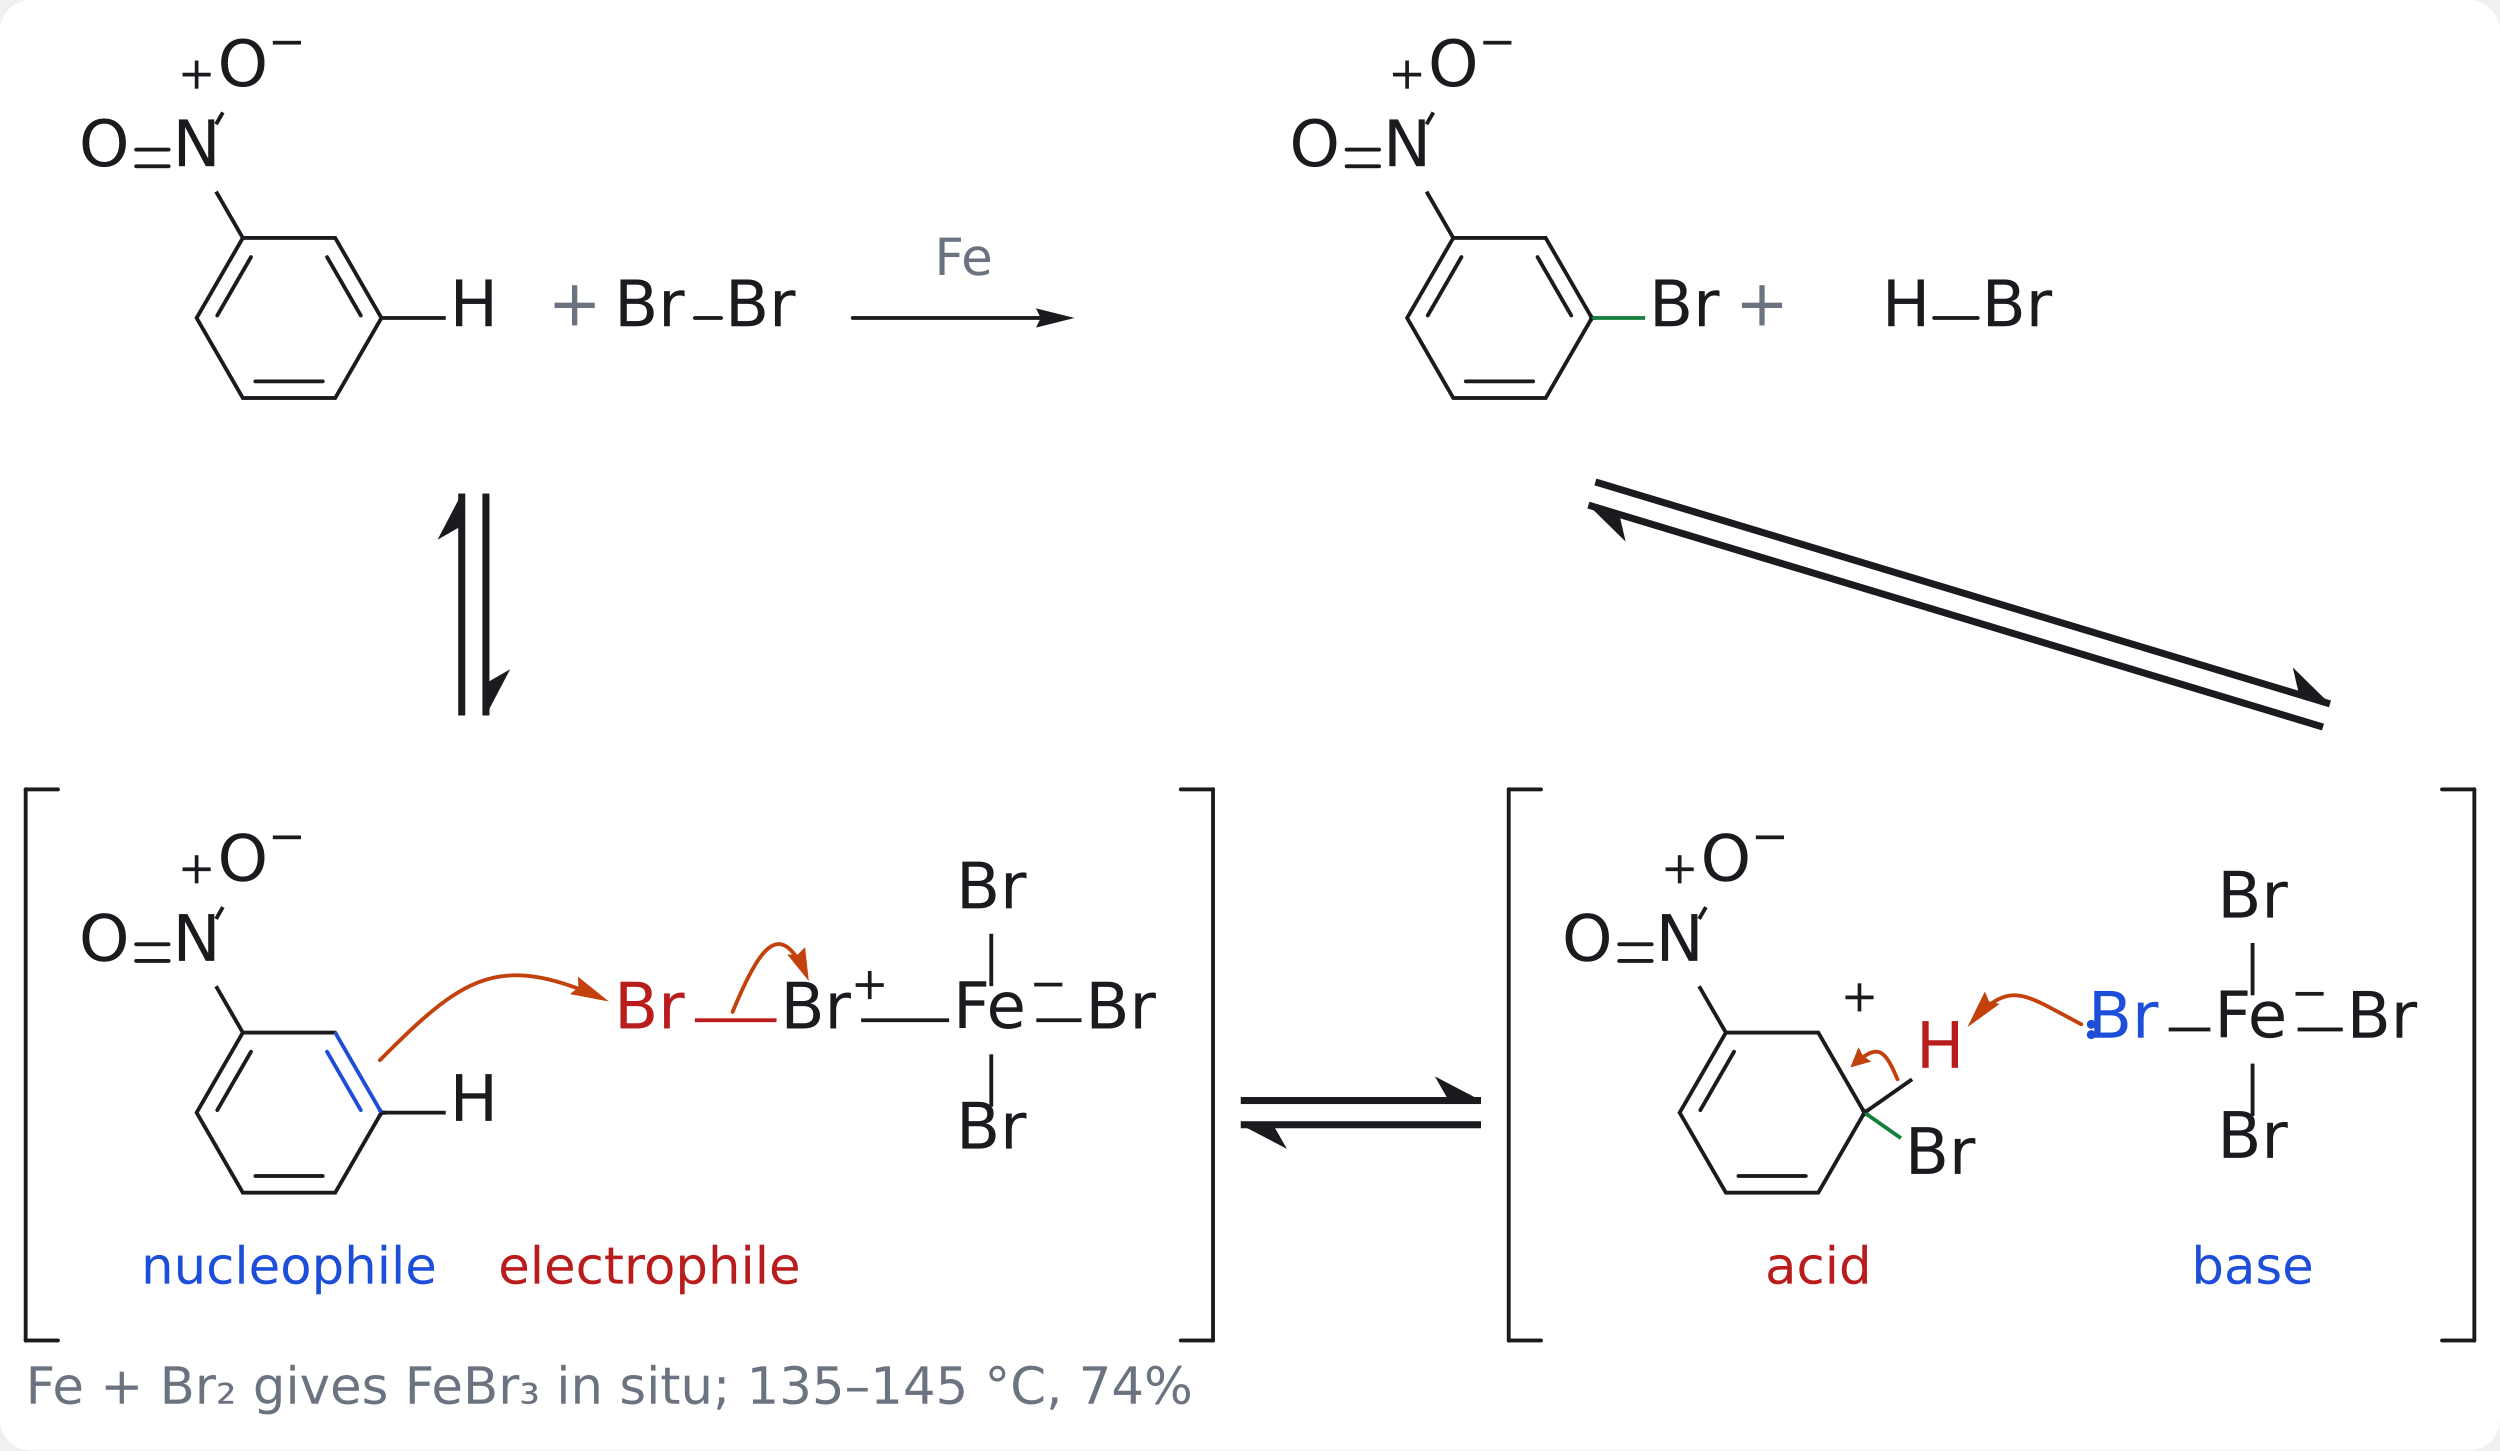
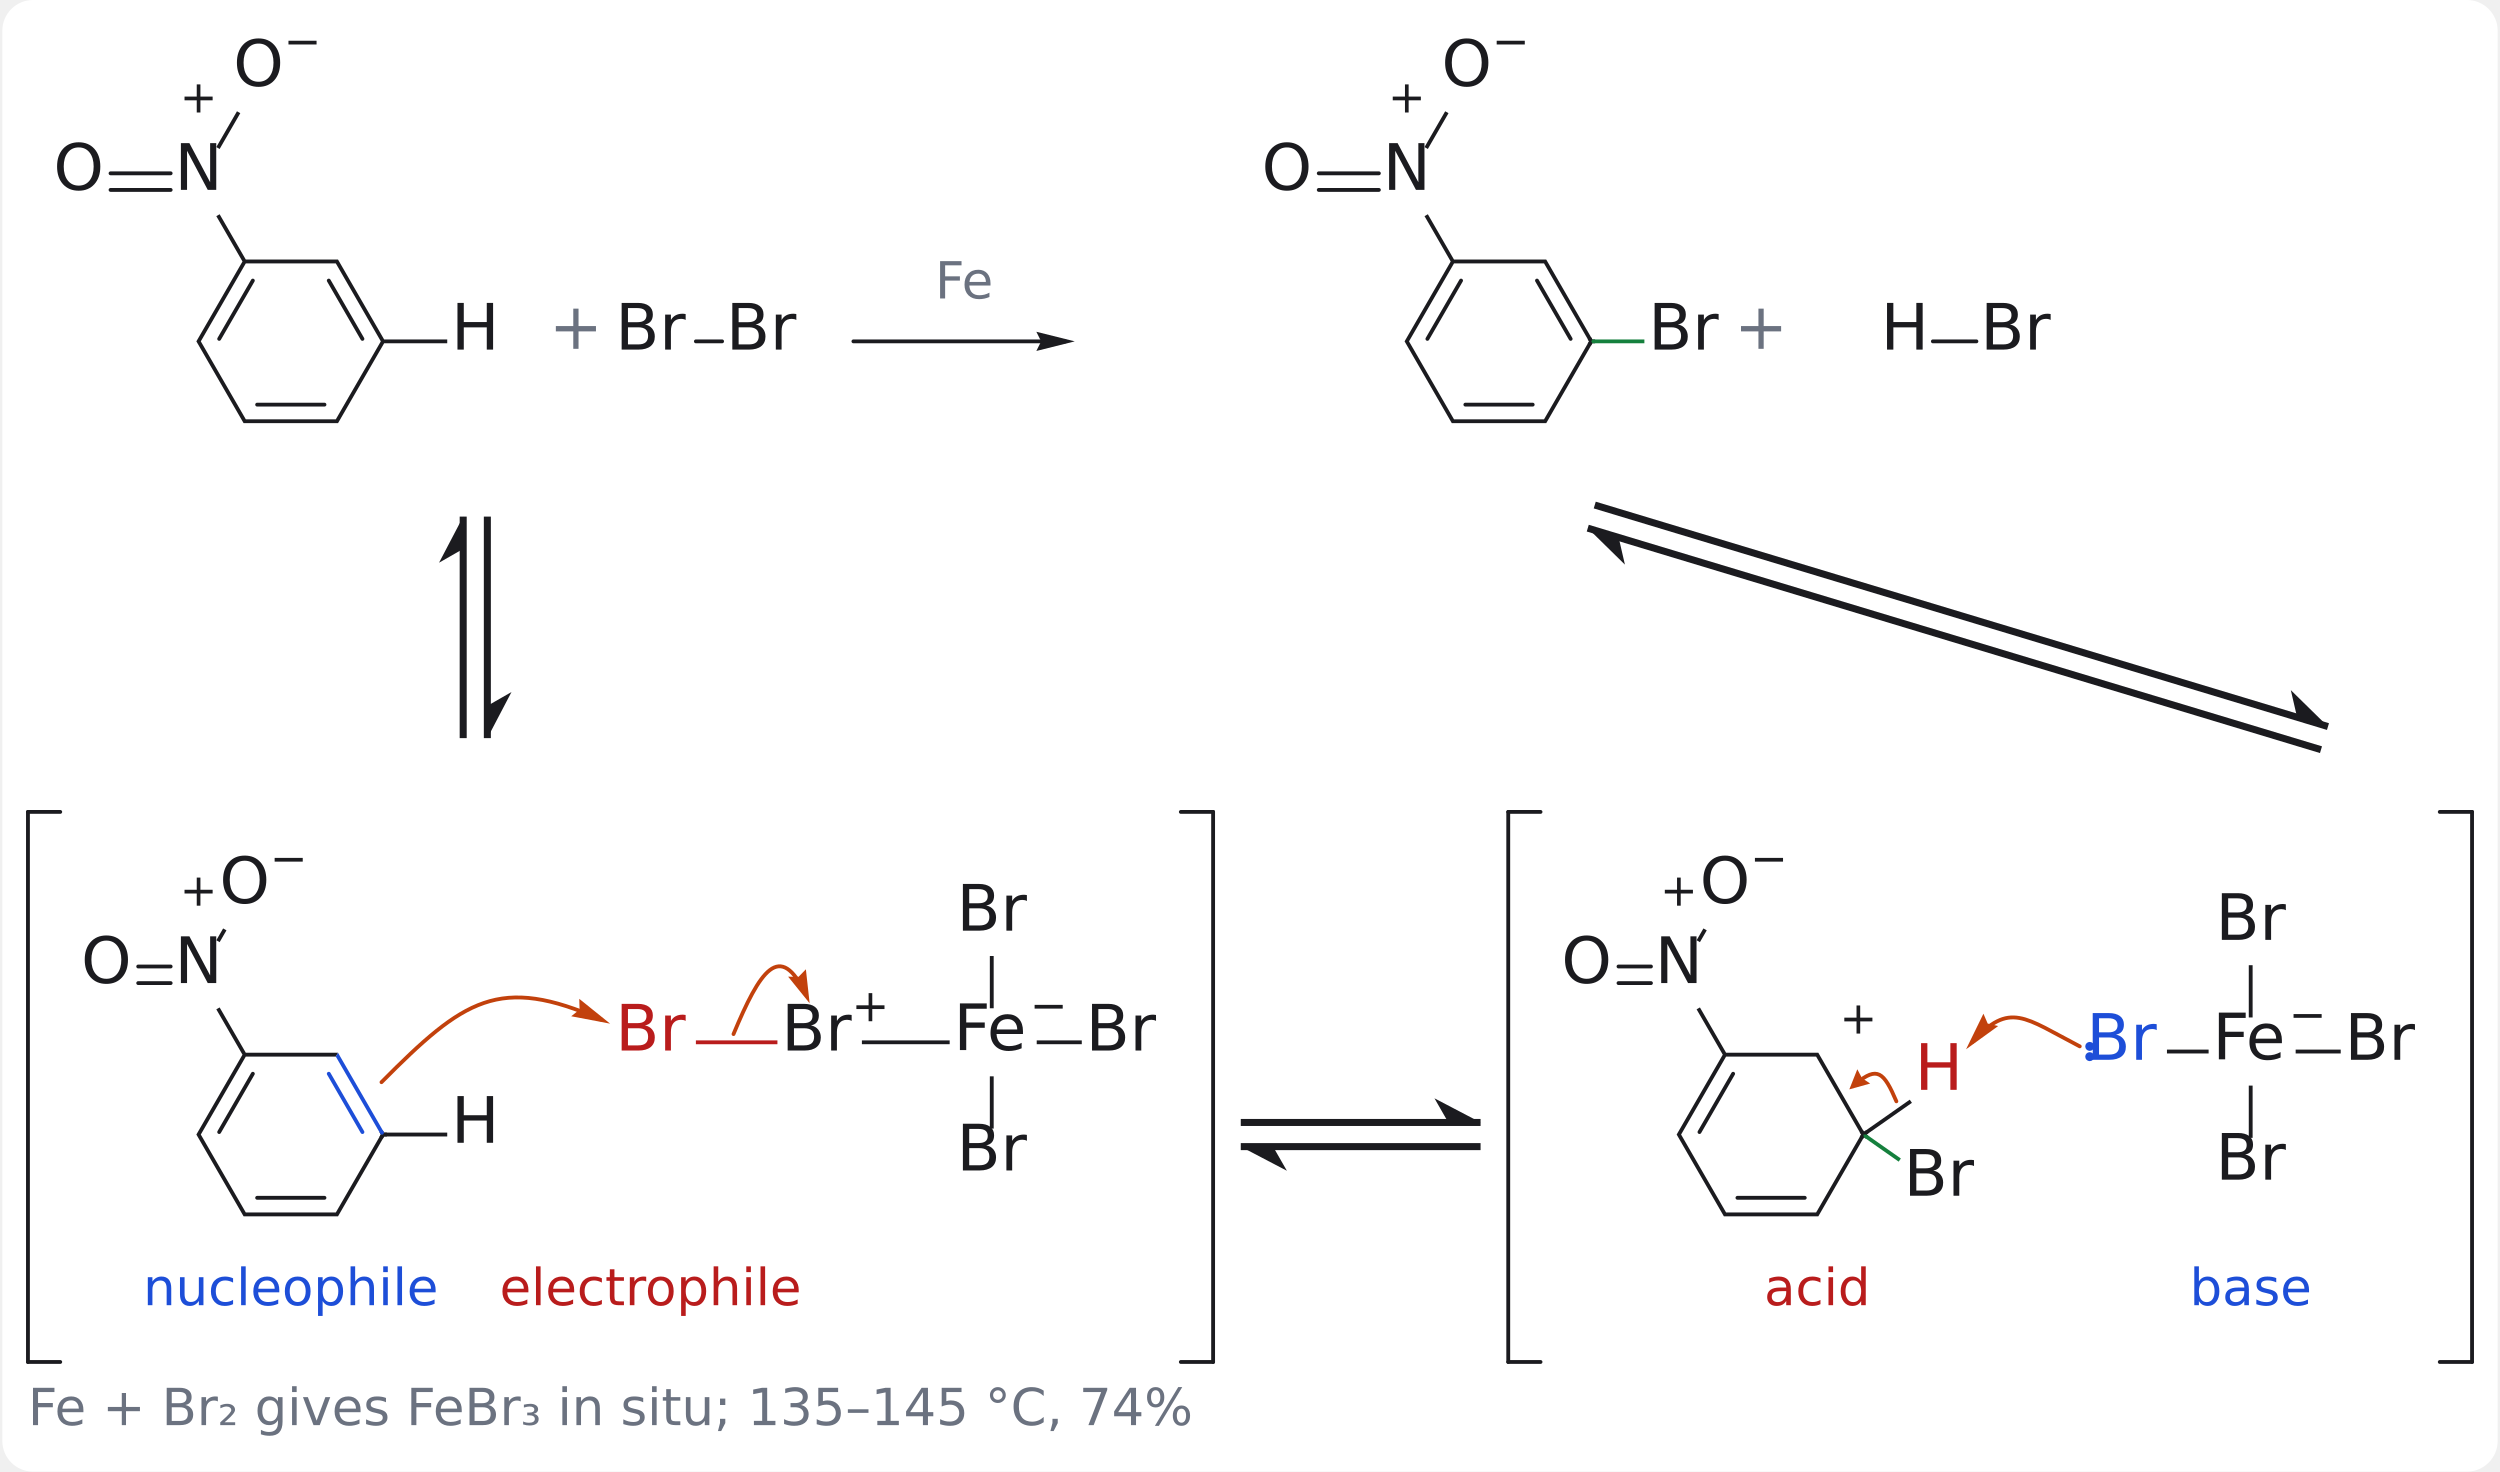
- <svg xmlns="http://www.w3.org/2000/svg" viewBox="-131.367 -144.530 1136.333 659.236" width="705" height="409">
+ <svg xmlns="http://www.w3.org/2000/svg" viewBox="-131.367 -155.450 1136.333 670.156" width="705" height="415">
  <style>.c-ink.fill{fill:#1b1b1f}.c-ink.stroke{stroke:#1b1b1f}.c-arrow.fill{fill:#c2410c}.c-arrow.stroke{stroke:#c2410c}.c-nu.fill{fill:#1d4ed8}.c-nu.stroke{stroke:#1d4ed8}.c-el.fill{fill:#b91c1c}.c-el.stroke{stroke:#b91c1c}.c-good.fill{fill:#15803d}.c-good.stroke{stroke:#15803d}.c-muted.fill{fill:#6b7280}.c-muted.stroke{stroke:#6b7280}.card{fill:#ffffff}@media (prefers-color-scheme: dark){.c-ink.fill{fill:#e6e6ea}.c-ink.stroke{stroke:#e6e6ea}.c-arrow.fill{fill:#ff9f5a}.c-arrow.stroke{stroke:#ff9f5a}.c-nu.fill{fill:#8ab4ff}.c-nu.stroke{stroke:#8ab4ff}.c-el.fill{fill:#ff8a8a}.c-el.stroke{stroke:#ff8a8a}.c-good.fill{fill:#6ee7a0}.c-good.stroke{stroke:#6ee7a0}.c-muted.fill{fill:#9ca3af}.c-muted.stroke{stroke:#9ca3af}.card{fill:#1e1e1e}}</style>
-   <rect class="card" x="-131.367" y="-144.530" width="1136.333" height="659.236" rx="14" />
+   <rect class="card" x="-131.367" y="-155.450" width="1136.333" height="670.156" rx="14" />
  <line class="c-ink stroke" x1="-119.70" y1="214.28" x2="-119.70" y2="464.77" stroke-width="1.75" stroke-linecap="round" />
  <line class="c-ink stroke" x1="-119.70" y1="214.28" x2="-105.00" y2="214.28" stroke-width="1.75" stroke-linecap="round" />
  <line class="c-ink stroke" x1="-119.70" y1="464.77" x2="-105.00" y2="464.77" stroke-width="1.75" stroke-linecap="round" />
  <line class="c-ink stroke" x1="420.00" y1="214.28" x2="420.00" y2="464.77" stroke-width="1.75" stroke-linecap="round" />
  <line class="c-ink stroke" x1="420.00" y1="214.28" x2="405.30" y2="214.28" stroke-width="1.75" stroke-linecap="round" />
  <line class="c-ink stroke" x1="420.00" y1="464.77" x2="405.30" y2="464.77" stroke-width="1.75" stroke-linecap="round" />
  <line class="c-ink stroke" x1="554.40" y1="214.28" x2="554.40" y2="464.77" stroke-width="1.75" stroke-linecap="round" />
  <line class="c-ink stroke" x1="554.40" y1="214.28" x2="569.10" y2="214.28" stroke-width="1.75" stroke-linecap="round" />
  <line class="c-ink stroke" x1="554.40" y1="464.77" x2="569.10" y2="464.77" stroke-width="1.75" stroke-linecap="round" />
  <line class="c-ink stroke" x1="993.30" y1="214.28" x2="993.30" y2="464.77" stroke-width="1.75" stroke-linecap="round" />
  <line class="c-ink stroke" x1="993.30" y1="214.28" x2="978.60" y2="214.28" stroke-width="1.75" stroke-linecap="round" />
  <line class="c-ink stroke" x1="993.30" y1="464.77" x2="978.60" y2="464.77" stroke-width="1.75" stroke-linecap="round" />
  <line class="c-ink stroke" x1="89.50" y1="79.80" x2="89.50" y2="180.68" stroke-width="3.2" stroke-linecap="butt" />
  <polygon class="c-ink fill" points="89.50,180.68 100.50,159.68 89.50,165.98" />
  <line class="c-ink stroke" x1="78.50" y1="180.68" x2="78.50" y2="79.80" stroke-width="3.2" stroke-linecap="butt" />
  <polygon class="c-ink fill" points="78.50,79.80 67.50,100.80 78.50,94.50" />
  <line class="c-ink stroke" x1="432.60" y1="355.70" x2="541.80" y2="355.70" stroke-width="3.2" stroke-linecap="butt" />
  <polygon class="c-ink fill" points="541.80,355.70 520.80,344.70 527.10,355.70" />
  <line class="c-ink stroke" x1="541.80" y1="366.70" x2="432.60" y2="366.70" stroke-width="3.2" stroke-linecap="butt" />
  <polygon class="c-ink fill" points="432.60,366.70 453.60,377.70 447.30,366.70" />
  <line class="c-ink stroke" x1="924.51" y1="185.95" x2="590.61" y2="85.06" stroke-width="3.2" stroke-linecap="butt" />
  <polygon class="c-ink fill" points="590.61,85.06 607.53,101.67 604.68,89.32" />
  <line class="c-ink stroke" x1="593.79" y1="74.54" x2="927.69" y2="175.42" stroke-width="3.2" stroke-linecap="butt" />
  <polygon class="c-ink fill" points="927.69,175.42 910.77,158.82 913.62,171.17" />
  <line class="c-ink stroke" x1="-32.618" y1="-1.13" x2="-17.288" y2="-27.682" stroke-width="1.75" stroke-linecap="round" />
  <line class="c-ink stroke" x1="17.288" y1="-27.682" x2="32.618" y2="-1.13" stroke-width="1.75" stroke-linecap="round" />
  <line class="c-ink stroke" x1="15.33" y1="28.812" x2="-15.33" y2="28.812" stroke-width="1.75" stroke-linecap="round" />
-   <line class="c-ink stroke" x1="-54.713" y1="-68.964" x2="-69.492" y2="-68.964" stroke-width="1.75" stroke-linecap="round" />
-   <line class="c-ink stroke" x1="-54.713" y1="-76.524" x2="-69.492" y2="-76.524" stroke-width="1.75" stroke-linecap="round" />
+   <line class="c-ink stroke" x1="-54.713" y1="-68.964" x2="-82.092" y2="-68.964" stroke-width="1.75" stroke-linecap="round" />
+   <line class="c-ink stroke" x1="-54.713" y1="-76.524" x2="-82.092" y2="-76.524" stroke-width="1.75" stroke-linecap="round" />
  <line class="c-ink stroke" x1="184.467" y1="0" x2="196.396" y2="0" stroke-width="1.75" stroke-linecap="round" />
  <line class="c-ink stroke" x1="517.582" y1="-1.13" x2="532.912" y2="-27.682" stroke-width="1.75" stroke-linecap="round" />
  <line class="c-ink stroke" x1="567.488" y1="-27.682" x2="582.818" y2="-1.13" stroke-width="1.75" stroke-linecap="round" />
  <line class="c-ink stroke" x1="565.53" y1="28.812" x2="534.87" y2="28.812" stroke-width="1.75" stroke-linecap="round" />
-   <line class="c-ink stroke" x1="495.487" y1="-68.964" x2="480.708" y2="-68.964" stroke-width="1.75" stroke-linecap="round" />
-   <line class="c-ink stroke" x1="495.487" y1="-76.524" x2="480.708" y2="-76.524" stroke-width="1.75" stroke-linecap="round" />
+   <line class="c-ink stroke" x1="495.487" y1="-68.964" x2="468.108" y2="-68.964" stroke-width="1.75" stroke-linecap="round" />
+   <line class="c-ink stroke" x1="495.487" y1="-76.524" x2="468.108" y2="-76.524" stroke-width="1.75" stroke-linecap="round" />
  <line class="c-ink stroke" x1="747.77" y1="0" x2="767.596" y2="0" stroke-width="1.75" stroke-linecap="round" />
  <line class="c-ink stroke" x1="-32.618" y1="360.07" x2="-17.288" y2="333.518" stroke-width="1.75" stroke-linecap="round" />
  <path class="c-nu stroke" d="M17.288 333.518 L32.618 360.07 " fill="none" stroke-width="1.75" stroke-linecap="round" stroke-linejoin="round" />
  <line class="c-ink stroke" x1="15.33" y1="390.012" x2="-15.33" y2="390.012" stroke-width="1.75" stroke-linecap="round" />
  <line class="c-ink stroke" x1="-54.713" y1="292.236" x2="-69.492" y2="292.236" stroke-width="1.75" stroke-linecap="round" />
  <line class="c-ink stroke" x1="-54.713" y1="284.676" x2="-69.492" y2="284.676" stroke-width="1.75" stroke-linecap="round" />
  <line class="c-ink stroke" x1="641.482" y1="360.07" x2="656.812" y2="333.518" stroke-width="1.75" stroke-linecap="round" />
  <line class="c-ink stroke" x1="689.43" y1="390.012" x2="658.77" y2="390.012" stroke-width="1.75" stroke-linecap="round" />
  <line class="c-ink stroke" x1="619.387" y1="292.236" x2="604.608" y2="292.236" stroke-width="1.75" stroke-linecap="round" />
  <line class="c-ink stroke" x1="619.387" y1="284.676" x2="604.608" y2="284.676" stroke-width="1.75" stroke-linecap="round" />
  <path class="c-ink fill stroke" d="M592.705 -0.875 L592.083 -1.953 L590.567 -1.078 L591.19 -0 L592.2 0 Z M591.19 0 L590.567 1.078 L592.083 1.953 L592.705 0.875 L592.2 0 Z M592.705 0.875 L593.95 0.875 L593.95 -0.875 L592.705 -0.875 L592.2 0 Z " stroke-width="0" stroke-linecap="round" stroke-linejoin="round" />
  <path class="c-ink fill stroke" d="M42.505 360.325 L41.883 359.247 L40.367 360.122 L40.99 361.2 L42 361.2 Z M40.99 361.2 L40.367 362.278 L41.883 363.153 L42.505 362.075 L42 361.2 Z M42.505 362.075 L43.75 362.075 L43.75 360.325 L42.505 360.325 L42 361.2 Z " stroke-width="0" stroke-linecap="round" stroke-linejoin="round" />
  <path class="c-ink fill stroke" d="M716.38 359.935 L715.943 359.177 L714.427 360.052 L715.09 361.2 L716.1 361.2 Z M715.09 361.2 L714.427 362.348 L715.943 363.223 L716.38 362.465 L716.1 361.2 Z M717.625 361.2 L718.341 360.698 L717.337 359.265 L716.38 359.935 L716.1 361.2 Z M716.38 362.465 L717.337 363.135 L718.341 361.702 L717.625 361.2 L716.1 361.2 Z " stroke-width="0" stroke-linecap="round" stroke-linejoin="round" />
-   <path class="c-ink fill stroke" d="M-40.99 -0 L-20.495 -35.497 L-21 -36.372 L-22.01 -36.372 L-43.01 0 Z M-20.495 -35.497 L20.495 -35.497 L21.505 -37.247 L-20.495 -37.247 L-21 -36.372 Z M20.495 -35.497 L40.99 -0 L42 0 L42.505 -0.875 L21.505 -37.247 Z M40.99 0 L20.495 35.497 L21.505 37.247 L42.505 0.875 L42 0 Z M20.495 35.497 L-20.495 35.497 L-21.505 37.247 L21.505 37.247 Z M-20.495 35.497 L-40.99 0 L-43.01 -0 L-21.505 37.247 Z M-20.495 -37.247 L-32.41 -57.884 L-33.925 -57.009 L-22.01 -36.372 L-21 -36.372 Z M-32.41 -87.604 L-29.305 -92.982 L-30.821 -93.857 L-33.925 -88.479 Z M42.505 0.875 L71.23 0.875 L71.23 -0.875 L42.505 -0.875 L42 0 Z M509.21 -0 L529.705 -35.497 L529.2 -36.372 L528.19 -36.372 L507.19 0 Z M529.705 -35.497 L570.695 -35.497 L571.705 -37.247 L529.705 -37.247 L529.2 -36.372 Z M570.695 -35.497 L591.19 -0 L592.2 0 L592.705 -0.875 L571.705 -37.247 Z M591.19 0 L570.695 35.497 L571.705 37.247 L592.705 0.875 L592.2 0 Z M570.695 35.497 L529.705 35.497 L528.695 37.247 L571.705 37.247 Z M529.705 35.497 L509.21 0 L507.19 -0 L528.695 37.247 Z M529.705 -37.247 L517.79 -57.884 L516.275 -57.009 L528.19 -36.372 L529.2 -36.372 Z M517.79 -87.604 L520.895 -92.982 L519.379 -93.857 L516.275 -88.479 Z M-40.99 361.2 L-20.495 325.703 L-21 324.828 L-22.01 324.828 L-43.01 361.2 Z M-20.495 325.703 L20.495 325.703 L21.505 323.953 L-20.495 323.953 L-21 324.828 Z M40.99 361.2 L20.495 396.697 L21.505 398.447 L42.505 362.075 L42 361.2 Z M20.495 396.697 L-20.495 396.697 L-21.505 398.447 L21.505 398.447 Z M-20.495 396.697 L-40.99 361.2 L-43.01 361.2 L-21.505 398.447 Z M-20.495 323.953 L-32.41 303.316 L-33.925 304.191 L-22.01 324.828 L-21 324.828 Z M-32.41 273.596 L-29.305 268.218 L-30.821 267.343 L-33.925 272.721 Z M42.505 362.075 L71.23 362.075 L71.23 360.325 L42.505 360.325 L42 361.2 Z M339.675 320.075 L360.196 320.075 L360.196 318.325 L339.675 318.325 Z M320.075 303.696 L320.075 279.898 L318.325 279.898 L318.325 303.696 Z M318.325 334.704 L318.325 358.502 L320.075 358.502 L320.075 334.704 Z M260.067 320.075 L300.035 320.075 L300.035 318.325 L260.067 318.325 Z M633.11 361.2 L653.605 325.703 L653.1 324.828 L652.09 324.828 L631.09 361.2 Z M653.605 325.703 L694.595 325.703 L695.605 323.953 L653.605 323.953 L653.1 324.828 Z M694.595 325.703 L715.09 361.2 L716.1 361.2 L716.38 359.935 L695.605 323.953 Z M715.09 361.2 L694.595 396.697 L695.605 398.447 L716.38 362.465 L716.1 361.2 Z M694.595 396.697 L653.605 396.697 L652.595 398.447 L695.605 398.447 Z M653.605 396.697 L633.11 361.2 L631.09 361.2 L652.595 398.447 Z M653.605 323.953 L641.69 303.316 L640.175 304.191 L652.09 324.828 L653.1 324.828 Z M641.69 273.596 L644.795 268.218 L643.279 267.343 L640.175 272.721 Z M717.625 361.2 L738.23 346.759 L737.226 345.325 L716.38 359.935 L716.1 361.2 Z M873.335 322.525 L854.367 322.525 L854.367 324.275 L873.335 324.275 Z M912.975 324.275 L933.495 324.275 L933.495 322.525 L912.975 322.525 Z M893.375 307.896 L893.375 284.098 L891.625 284.098 L891.625 307.896 Z M891.625 338.904 L891.625 362.702 L893.375 362.702 L893.375 338.904 Z " stroke-width="0" stroke-linecap="round" stroke-linejoin="round" />
+   <path class="c-ink fill stroke" d="M-40.99 -0 L-20.495 -35.497 L-21 -36.372 L-22.01 -36.372 L-43.01 0 Z M-20.495 -35.497 L20.495 -35.497 L21.505 -37.247 L-20.495 -37.247 L-21 -36.372 Z M20.495 -35.497 L40.99 -0 L42 0 L42.505 -0.875 L21.505 -37.247 Z M40.99 0 L20.495 35.497 L21.505 37.247 L42.505 0.875 L42 0 Z M20.495 35.497 L-20.495 35.497 L-21.505 37.247 L21.505 37.247 Z M-20.495 35.497 L-40.99 0 L-43.01 -0 L-21.505 37.247 Z M-20.495 -37.247 L-32.41 -57.884 L-33.925 -57.009 L-22.01 -36.372 L-21 -36.372 Z M-32.411 -87.605 L-23.003 -103.902 L-24.519 -104.777 L-33.927 -88.479 Z M42.505 0.875 L71.23 0.875 L71.23 -0.875 L42.505 -0.875 L42 0 Z M509.21 -0 L529.705 -35.497 L529.2 -36.372 L528.19 -36.372 L507.19 0 Z M529.705 -35.497 L570.695 -35.497 L571.705 -37.247 L529.705 -37.247 L529.2 -36.372 Z M570.695 -35.497 L591.19 -0 L592.2 0 L592.705 -0.875 L571.705 -37.247 Z M591.19 0 L570.695 35.497 L571.705 37.247 L592.705 0.875 L592.2 0 Z M570.695 35.497 L529.705 35.497 L528.695 37.247 L571.705 37.247 Z M529.705 35.497 L509.21 0 L507.19 -0 L528.695 37.247 Z M529.705 -37.247 L517.79 -57.884 L516.275 -57.009 L528.19 -36.372 L529.2 -36.372 Z M517.789 -87.605 L527.197 -103.902 L525.681 -104.777 L516.273 -88.479 Z M-40.99 361.2 L-20.495 325.703 L-21 324.828 L-22.01 324.828 L-43.01 361.2 Z M-20.495 325.703 L20.495 325.703 L21.505 323.953 L-20.495 323.953 L-21 324.828 Z M40.99 361.2 L20.495 396.697 L21.505 398.447 L42.505 362.075 L42 361.2 Z M20.495 396.697 L-20.495 396.697 L-21.505 398.447 L21.505 398.447 Z M-20.495 396.697 L-40.99 361.2 L-43.01 361.2 L-21.505 398.447 Z M-20.495 323.953 L-32.41 303.316 L-33.925 304.191 L-22.01 324.828 L-21 324.828 Z M-32.41 273.596 L-29.305 268.218 L-30.821 267.343 L-33.925 272.721 Z M42.505 362.075 L71.23 362.075 L71.23 360.325 L42.505 360.325 L42 361.2 Z M339.675 320.075 L360.196 320.075 L360.196 318.325 L339.675 318.325 Z M320.075 303.696 L320.075 279.898 L318.325 279.898 L318.325 303.696 Z M318.325 334.704 L318.325 358.502 L320.075 358.502 L320.075 334.704 Z M260.067 320.075 L300.035 320.075 L300.035 318.325 L260.067 318.325 Z M633.11 361.2 L653.605 325.703 L653.1 324.828 L652.09 324.828 L631.09 361.2 Z M653.605 325.703 L694.595 325.703 L695.605 323.953 L653.605 323.953 L653.1 324.828 Z M694.595 325.703 L715.09 361.2 L716.1 361.2 L716.38 359.935 L695.605 323.953 Z M715.09 361.2 L694.595 396.697 L695.605 398.447 L716.38 362.465 L716.1 361.2 Z M694.595 396.697 L653.605 396.697 L652.595 398.447 L695.605 398.447 Z M653.605 396.697 L633.11 361.2 L631.09 361.2 L652.595 398.447 Z M653.605 323.953 L641.69 303.316 L640.175 304.191 L652.09 324.828 L653.1 324.828 Z M641.69 273.596 L644.795 268.218 L643.279 267.343 L640.175 272.721 Z M717.625 361.2 L738.23 346.759 L737.226 345.325 L716.38 359.935 L716.1 361.2 Z M873.335 322.525 L854.367 322.525 L854.367 324.275 L873.335 324.275 Z M912.975 324.275 L933.495 324.275 L933.495 322.525 L912.975 322.525 Z M893.375 307.896 L893.375 284.098 L891.625 284.098 L891.625 307.896 Z M891.625 338.904 L891.625 362.702 L893.375 362.702 L893.375 338.904 Z " stroke-width="0" stroke-linecap="round" stroke-linejoin="round" />
  <path class="c-nu fill stroke" d="M20.495 325.703 L40.99 361.2 L42 361.2 L42.505 360.325 L21.505 323.953 Z " stroke-width="0" stroke-linecap="round" stroke-linejoin="round" />
  <path class="c-good fill stroke" d="M592.705 0.875 L616.395 0.875 L616.395 -0.875 L592.705 -0.875 L592.2 0 Z M716.38 362.465 L732.191 373.546 L733.196 372.113 L717.625 361.2 L716.1 361.2 Z " stroke-width="0" stroke-linecap="round" stroke-linejoin="round" />
  <path class="c-el fill stroke" d="M184.467 320.075 L221.595 320.075 L221.595 318.325 L184.467 318.325 Z " stroke-width="0" stroke-linecap="round" stroke-linejoin="round" />
  <text class="c-ink fill" xml:space="preserve" x="-52.909" y="-89.186" font-family="DejaVu Sans, Noto Sans CJK KR, Noto Sans CJK JP, sans-serif" font-size="29.167" font-weight="normal" font-style="normal" text-decoration="none" dominant-baseline="text-before-edge">N</text>
  <text class="c-ink fill" xml:space="preserve" x="-50.553" y="-118.353" font-family="DejaVu Sans, Noto Sans CJK KR, Noto Sans CJK JP, sans-serif" font-size="20.417" font-weight="normal" font-style="normal" text-decoration="none" dominant-baseline="text-before-edge">+</text>
-   <text class="c-ink fill" xml:space="preserve" x="-95.479" y="-89.2" font-family="DejaVu Sans, Noto Sans CJK KR, Noto Sans CJK JP, sans-serif" font-size="29.167" font-weight="normal" font-style="normal" text-decoration="none" dominant-baseline="text-before-edge">O</text>
-   <text class="c-ink fill" xml:space="preserve" x="-32.479" y="-125.572" font-family="DejaVu Sans, Noto Sans CJK KR, Noto Sans CJK JP, sans-serif" font-size="29.167" font-weight="normal" font-style="normal" text-decoration="none" dominant-baseline="text-before-edge">O</text>
-   <text class="c-ink fill" xml:space="preserve" x="-9.521" y="-132.864" font-family="DejaVu Sans, Noto Sans CJK KR, Noto Sans CJK JP, sans-serif" font-size="20.417" font-weight="normal" font-style="normal" text-decoration="none" dominant-baseline="text-before-edge">−</text>
+   <text class="c-ink fill" xml:space="preserve" x="-108.079" y="-89.2" font-family="DejaVu Sans, Noto Sans CJK KR, Noto Sans CJK JP, sans-serif" font-size="29.167" font-weight="normal" font-style="normal" text-decoration="none" dominant-baseline="text-before-edge">O</text>
+   <text class="c-ink fill" xml:space="preserve" x="-26.179" y="-136.492" font-family="DejaVu Sans, Noto Sans CJK KR, Noto Sans CJK JP, sans-serif" font-size="29.167" font-weight="normal" font-style="normal" text-decoration="none" dominant-baseline="text-before-edge">O</text>
+   <text class="c-ink fill" xml:space="preserve" x="-3.221" y="-143.784" font-family="DejaVu Sans, Noto Sans CJK KR, Noto Sans CJK JP, sans-serif" font-size="20.417" font-weight="normal" font-style="normal" text-decoration="none" dominant-baseline="text-before-edge">−</text>
  <text class="c-ink fill" xml:space="preserve" x="73.034" y="-16.442" font-family="DejaVu Sans, Noto Sans CJK KR, Noto Sans CJK JP, sans-serif" font-size="29.167" font-weight="normal" font-style="normal" text-decoration="none" dominant-baseline="text-before-edge">H</text>
  <text class="c-ink fill" xml:space="preserve" x="147.8" y="-16.442" font-family="DejaVu Sans, Noto Sans CJK KR, Noto Sans CJK JP, sans-serif" font-size="29.167" font-weight="normal" font-style="normal" text-decoration="none" dominant-baseline="text-before-edge">Br</text>
  <text class="c-ink fill" xml:space="preserve" x="198.2" y="-16.442" font-family="DejaVu Sans, Noto Sans CJK KR, Noto Sans CJK JP, sans-serif" font-size="29.167" font-weight="normal" font-style="normal" text-decoration="none" dominant-baseline="text-before-edge">Br</text>
  <text class="c-ink fill" xml:space="preserve" x="497.291" y="-89.186" font-family="DejaVu Sans, Noto Sans CJK KR, Noto Sans CJK JP, sans-serif" font-size="29.167" font-weight="normal" font-style="normal" text-decoration="none" dominant-baseline="text-before-edge">N</text>
  <text class="c-ink fill" xml:space="preserve" x="499.647" y="-118.353" font-family="DejaVu Sans, Noto Sans CJK KR, Noto Sans CJK JP, sans-serif" font-size="20.417" font-weight="normal" font-style="normal" text-decoration="none" dominant-baseline="text-before-edge">+</text>
-   <text class="c-ink fill" xml:space="preserve" x="454.721" y="-89.2" font-family="DejaVu Sans, Noto Sans CJK KR, Noto Sans CJK JP, sans-serif" font-size="29.167" font-weight="normal" font-style="normal" text-decoration="none" dominant-baseline="text-before-edge">O</text>
-   <text class="c-ink fill" xml:space="preserve" x="517.721" y="-125.572" font-family="DejaVu Sans, Noto Sans CJK KR, Noto Sans CJK JP, sans-serif" font-size="29.167" font-weight="normal" font-style="normal" text-decoration="none" dominant-baseline="text-before-edge">O</text>
-   <text class="c-ink fill" xml:space="preserve" x="540.679" y="-132.864" font-family="DejaVu Sans, Noto Sans CJK KR, Noto Sans CJK JP, sans-serif" font-size="20.417" font-weight="normal" font-style="normal" text-decoration="none" dominant-baseline="text-before-edge">−</text>
+   <text class="c-ink fill" xml:space="preserve" x="442.121" y="-89.2" font-family="DejaVu Sans, Noto Sans CJK KR, Noto Sans CJK JP, sans-serif" font-size="29.167" font-weight="normal" font-style="normal" text-decoration="none" dominant-baseline="text-before-edge">O</text>
+   <text class="c-ink fill" xml:space="preserve" x="524.021" y="-136.492" font-family="DejaVu Sans, Noto Sans CJK KR, Noto Sans CJK JP, sans-serif" font-size="29.167" font-weight="normal" font-style="normal" text-decoration="none" dominant-baseline="text-before-edge">O</text>
+   <text class="c-ink fill" xml:space="preserve" x="546.979" y="-143.784" font-family="DejaVu Sans, Noto Sans CJK KR, Noto Sans CJK JP, sans-serif" font-size="20.417" font-weight="normal" font-style="normal" text-decoration="none" dominant-baseline="text-before-edge">−</text>
  <text class="c-ink fill" xml:space="preserve" x="618.2" y="-16.442" font-family="DejaVu Sans, Noto Sans CJK KR, Noto Sans CJK JP, sans-serif" font-size="29.167" font-weight="normal" font-style="normal" text-decoration="none" dominant-baseline="text-before-edge">Br</text>
  <text class="c-ink fill" xml:space="preserve" x="724.034" y="-16.442" font-family="DejaVu Sans, Noto Sans CJK KR, Noto Sans CJK JP, sans-serif" font-size="29.167" font-weight="normal" font-style="normal" text-decoration="none" dominant-baseline="text-before-edge">H</text>
  <text class="c-ink fill" xml:space="preserve" x="769.4" y="-16.442" font-family="DejaVu Sans, Noto Sans CJK KR, Noto Sans CJK JP, sans-serif" font-size="29.167" font-weight="normal" font-style="normal" text-decoration="none" dominant-baseline="text-before-edge">Br</text>
  <text class="c-ink fill" xml:space="preserve" x="-52.909" y="272.014" font-family="DejaVu Sans, Noto Sans CJK KR, Noto Sans CJK JP, sans-serif" font-size="29.167" font-weight="normal" font-style="normal" text-decoration="none" dominant-baseline="text-before-edge">N</text>
  <text class="c-ink fill" xml:space="preserve" x="-50.553" y="242.847" font-family="DejaVu Sans, Noto Sans CJK KR, Noto Sans CJK JP, sans-serif" font-size="20.417" font-weight="normal" font-style="normal" text-decoration="none" dominant-baseline="text-before-edge">+</text>
  <text class="c-ink fill" xml:space="preserve" x="-95.479" y="272" font-family="DejaVu Sans, Noto Sans CJK KR, Noto Sans CJK JP, sans-serif" font-size="29.167" font-weight="normal" font-style="normal" text-decoration="none" dominant-baseline="text-before-edge">O</text>
  <text class="c-ink fill" xml:space="preserve" x="-32.479" y="235.628" font-family="DejaVu Sans, Noto Sans CJK KR, Noto Sans CJK JP, sans-serif" font-size="29.167" font-weight="normal" font-style="normal" text-decoration="none" dominant-baseline="text-before-edge">O</text>
  <text class="c-ink fill" xml:space="preserve" x="-9.521" y="228.336" font-family="DejaVu Sans, Noto Sans CJK KR, Noto Sans CJK JP, sans-serif" font-size="20.417" font-weight="normal" font-style="normal" text-decoration="none" dominant-baseline="text-before-edge">−</text>
  <text class="c-ink fill" xml:space="preserve" x="73.034" y="344.758" font-family="DejaVu Sans, Noto Sans CJK KR, Noto Sans CJK JP, sans-serif" font-size="29.167" font-weight="normal" font-style="normal" text-decoration="none" dominant-baseline="text-before-edge">H</text>
  <text class="c-el fill" xml:space="preserve" x="147.8" y="302.758" font-family="DejaVu Sans, Noto Sans CJK KR, Noto Sans CJK JP, sans-serif" font-size="29.167" font-weight="normal" font-style="normal" text-decoration="none" dominant-baseline="text-before-edge">Br</text>
  <text class="c-ink fill" xml:space="preserve" x="223.4" y="302.758" font-family="DejaVu Sans, Noto Sans CJK KR, Noto Sans CJK JP, sans-serif" font-size="29.167" font-weight="normal" font-style="normal" text-decoration="none" dominant-baseline="text-before-edge">Br</text>
  <text class="c-ink fill" xml:space="preserve" x="255.4" y="295.466" font-family="DejaVu Sans, Noto Sans CJK KR, Noto Sans CJK JP, sans-serif" font-size="20.417" font-weight="normal" font-style="normal" text-decoration="none" dominant-baseline="text-before-edge">+</text>
  <text class="c-ink fill" xml:space="preserve" x="301.84" y="302.552" font-family="DejaVu Sans, Noto Sans CJK KR, Noto Sans CJK JP, sans-serif" font-size="29.167" font-weight="normal" font-style="normal" text-decoration="none" dominant-baseline="text-before-edge">Fe</text>
  <text class="c-ink fill" xml:space="preserve" x="336.56" y="295.26" font-family="DejaVu Sans, Noto Sans CJK KR, Noto Sans CJK JP, sans-serif" font-size="20.417" font-weight="normal" font-style="normal" text-decoration="none" dominant-baseline="text-before-edge">−</text>
  <text class="c-ink fill" xml:space="preserve" x="362" y="302.758" font-family="DejaVu Sans, Noto Sans CJK KR, Noto Sans CJK JP, sans-serif" font-size="29.167" font-weight="normal" font-style="normal" text-decoration="none" dominant-baseline="text-before-edge">Br</text>
  <text class="c-ink fill" xml:space="preserve" x="303.2" y="248.158" font-family="DejaVu Sans, Noto Sans CJK KR, Noto Sans CJK JP, sans-serif" font-size="29.167" font-weight="normal" font-style="normal" text-decoration="none" dominant-baseline="text-before-edge">Br</text>
  <text class="c-ink fill" xml:space="preserve" x="303.2" y="357.358" font-family="DejaVu Sans, Noto Sans CJK KR, Noto Sans CJK JP, sans-serif" font-size="29.167" font-weight="normal" font-style="normal" text-decoration="none" dominant-baseline="text-before-edge">Br</text>
  <text class="c-ink fill" xml:space="preserve" x="705.283" y="301.08" font-family="DejaVu Sans, Noto Sans CJK KR, Noto Sans CJK JP, sans-serif" font-size="20.417" font-weight="normal" font-style="normal" text-decoration="none" dominant-baseline="text-before-edge">+</text>
  <text class="c-ink fill" xml:space="preserve" x="621.191" y="272.014" font-family="DejaVu Sans, Noto Sans CJK KR, Noto Sans CJK JP, sans-serif" font-size="29.167" font-weight="normal" font-style="normal" text-decoration="none" dominant-baseline="text-before-edge">N</text>
  <text class="c-ink fill" xml:space="preserve" x="623.547" y="242.847" font-family="DejaVu Sans, Noto Sans CJK KR, Noto Sans CJK JP, sans-serif" font-size="20.417" font-weight="normal" font-style="normal" text-decoration="none" dominant-baseline="text-before-edge">+</text>
  <text class="c-ink fill" xml:space="preserve" x="578.621" y="272" font-family="DejaVu Sans, Noto Sans CJK KR, Noto Sans CJK JP, sans-serif" font-size="29.167" font-weight="normal" font-style="normal" text-decoration="none" dominant-baseline="text-before-edge">O</text>
  <text class="c-ink fill" xml:space="preserve" x="641.621" y="235.628" font-family="DejaVu Sans, Noto Sans CJK KR, Noto Sans CJK JP, sans-serif" font-size="29.167" font-weight="normal" font-style="normal" text-decoration="none" dominant-baseline="text-before-edge">O</text>
  <text class="c-ink fill" xml:space="preserve" x="664.579" y="228.336" font-family="DejaVu Sans, Noto Sans CJK KR, Noto Sans CJK JP, sans-serif" font-size="20.417" font-weight="normal" font-style="normal" text-decoration="none" dominant-baseline="text-before-edge">−</text>
  <text class="c-el fill" xml:space="preserve" x="739.532" y="320.65" font-family="DejaVu Sans, Noto Sans CJK KR, Noto Sans CJK JP, sans-serif" font-size="29.167" font-weight="normal" font-style="normal" text-decoration="none" dominant-baseline="text-before-edge">H</text>
  <text class="c-ink fill" xml:space="preserve" x="734.498" y="368.866" font-family="DejaVu Sans, Noto Sans CJK KR, Noto Sans CJK JP, sans-serif" font-size="29.167" font-weight="normal" font-style="normal" text-decoration="none" dominant-baseline="text-before-edge">Br</text>
  <text class="c-ink fill" xml:space="preserve" x="875.14" y="306.752" font-family="DejaVu Sans, Noto Sans CJK KR, Noto Sans CJK JP, sans-serif" font-size="29.167" font-weight="normal" font-style="normal" text-decoration="none" dominant-baseline="text-before-edge">Fe</text>
  <text class="c-ink fill" xml:space="preserve" x="909.861" y="299.46" font-family="DejaVu Sans, Noto Sans CJK KR, Noto Sans CJK JP, sans-serif" font-size="20.417" font-weight="normal" font-style="normal" text-decoration="none" dominant-baseline="text-before-edge">−</text>
  <text class="c-nu fill" xml:space="preserve" x="817.7" y="306.958" font-family="DejaVu Sans, Noto Sans CJK KR, Noto Sans CJK JP, sans-serif" font-size="29.167" font-weight="normal" font-style="normal" text-decoration="none" dominant-baseline="text-before-edge">Br</text>
  <path class="c-nu fill stroke" d="M819.2 322.233 C818.556 322.233 818.033 321.711 818.033 321.067 C818.033 320.422 818.556 319.9 819.2 319.9 C819.844 319.9 820.367 320.422 820.367 321.067 C820.367 321.711 819.844 322.233 819.2 322.233 Z " stroke-width="1.75" stroke-linecap="round" stroke-linejoin="round" />
  <path class="c-nu fill stroke" d="M819.2 326.9 C818.556 326.9 818.033 326.378 818.033 325.733 C818.033 325.089 818.556 324.567 819.2 324.567 C819.844 324.567 820.367 325.089 820.367 325.733 C820.367 326.378 819.844 326.9 819.2 326.9 Z " stroke-width="1.75" stroke-linecap="round" stroke-linejoin="round" />
  <text class="c-ink fill" xml:space="preserve" x="935.3" y="306.958" font-family="DejaVu Sans, Noto Sans CJK KR, Noto Sans CJK JP, sans-serif" font-size="29.167" font-weight="normal" font-style="normal" text-decoration="none" dominant-baseline="text-before-edge">Br</text>
  <text class="c-ink fill" xml:space="preserve" x="876.5" y="252.358" font-family="DejaVu Sans, Noto Sans CJK KR, Noto Sans CJK JP, sans-serif" font-size="29.167" font-weight="normal" font-style="normal" text-decoration="none" dominant-baseline="text-before-edge">Br</text>
  <text class="c-ink fill" xml:space="preserve" x="876.5" y="361.558" font-family="DejaVu Sans, Noto Sans CJK KR, Noto Sans CJK JP, sans-serif" font-size="29.167" font-weight="normal" font-style="normal" text-decoration="none" dominant-baseline="text-before-edge">Br</text>
  <path class="c-ink stroke" d="M256.2 0 L352.625 0 " fill="none" stroke-width="1.75" stroke-linecap="round" stroke-linejoin="round" />
  <path class="c-ink fill stroke" d="M357 0 L339.5 -4.375 L341.688 0 L339.5 4.375 Z " stroke-width="0" stroke-linecap="round" stroke-linejoin="round" />
  <path class="c-arrow stroke" d="M41.295 337.359 C78.786 299.61 94.865 288.383 141.416 308.904 " fill="none" stroke-width="1.75" stroke-linecap="round" stroke-linejoin="round" />
  <path class="c-arrow fill stroke" d="M145.407 310.706 L131.353 299.397 L131.505 304.286 L127.685 307.341 Z " stroke-width="0" stroke-linecap="round" stroke-linejoin="round" />
  <path class="c-arrow stroke" d="M201.6 315.45 C213.603 286.643 222.764 272.562 234.497 297.434 " fill="none" stroke-width="1.75" stroke-linecap="round" stroke-linejoin="round" />
  <path class="c-arrow fill stroke" d="M236.268 301.438 L234.554 285.948 L231.234 289.357 L226.477 289.314 Z " stroke-width="0" stroke-linecap="round" stroke-linejoin="round" />
  <path class="c-arrow stroke" d="M814.658 321.047 C789.476 308 782.796 300.313 765.751 319.079 " fill="none" stroke-width="1.75" stroke-linecap="round" stroke-linejoin="round" />
  <path class="c-arrow fill stroke" d="M762.875 322.378 L777.488 311.802 L772.731 310.66 L770.792 306.17 Z " stroke-width="0" stroke-linecap="round" stroke-linejoin="round" />
  <path class="c-arrow stroke" d="M731.147 346.075 C725.402 332.577 722.425 330.154 713.029 337.785 " fill="none" stroke-width="1.75" stroke-linecap="round" stroke-linejoin="round" />
  <path class="c-arrow fill stroke" d="M709.714 340.639 L719.215 337.975 L715.467 335.463 L713.362 331.471 Z " stroke-width="0" stroke-linecap="round" stroke-linejoin="round" />
  <text class="c-muted fill" xml:space="preserve" x="117.6" y="-16.8" font-family="DejaVu Sans, Noto Sans CJK KR, Noto Sans CJK JP, sans-serif" font-size="29.167" font-weight="normal" font-style="normal" text-decoration="none" dominant-baseline="text-before-edge">+</text>
  <text class="c-muted fill" xml:space="preserve" x="293.37" y="-35.7" font-family="DejaVu Sans, Noto Sans CJK KR, Noto Sans CJK JP, sans-serif" font-size="23.333" font-weight="normal" font-style="normal" text-decoration="none" dominant-baseline="text-before-edge">Fe</text>
  <text class="c-muted fill" xml:space="preserve" x="657.3" y="-16.8" font-family="DejaVu Sans, Noto Sans CJK KR, Noto Sans CJK JP, sans-serif" font-size="29.167" font-weight="normal" font-style="normal" text-decoration="none" dominant-baseline="text-before-edge">+</text>
  <text class="c-nu fill" xml:space="preserve" x="-67.242" y="422.772" font-family="DejaVu Sans, Noto Sans CJK KR, Noto Sans CJK JP, sans-serif" font-size="23.333" font-weight="normal" font-style="normal" text-decoration="none" dominant-baseline="text-before-edge">nucleophile</text>
  <text class="c-el fill" xml:space="preserve" x="95.088" y="422.772" font-family="DejaVu Sans, Noto Sans CJK KR, Noto Sans CJK JP, sans-serif" font-size="23.333" font-weight="normal" font-style="normal" text-decoration="none" dominant-baseline="text-before-edge">electrophile</text>
  <text class="c-el fill" xml:space="preserve" x="670.908" y="422.772" font-family="DejaVu Sans, Noto Sans CJK KR, Noto Sans CJK JP, sans-serif" font-size="23.333" font-weight="normal" font-style="normal" text-decoration="none" dominant-baseline="text-before-edge">acid</text>
  <text class="c-nu fill" xml:space="preserve" x="864.696" y="422.772" font-family="DejaVu Sans, Noto Sans CJK KR, Noto Sans CJK JP, sans-serif" font-size="23.333" font-weight="normal" font-style="normal" text-decoration="none" dominant-baseline="text-before-edge">base</text>
  <text class="c-muted fill" xml:space="preserve" x="-119.7" y="477.372" font-family="DejaVu Sans, Noto Sans CJK KR, Noto Sans CJK JP, sans-serif" font-size="23.333" font-weight="normal" font-style="normal" text-decoration="none" dominant-baseline="text-before-edge">Fe + Br₂ gives FeBr₃ in situ; 135–145 °C, 74%</text>
</svg>
